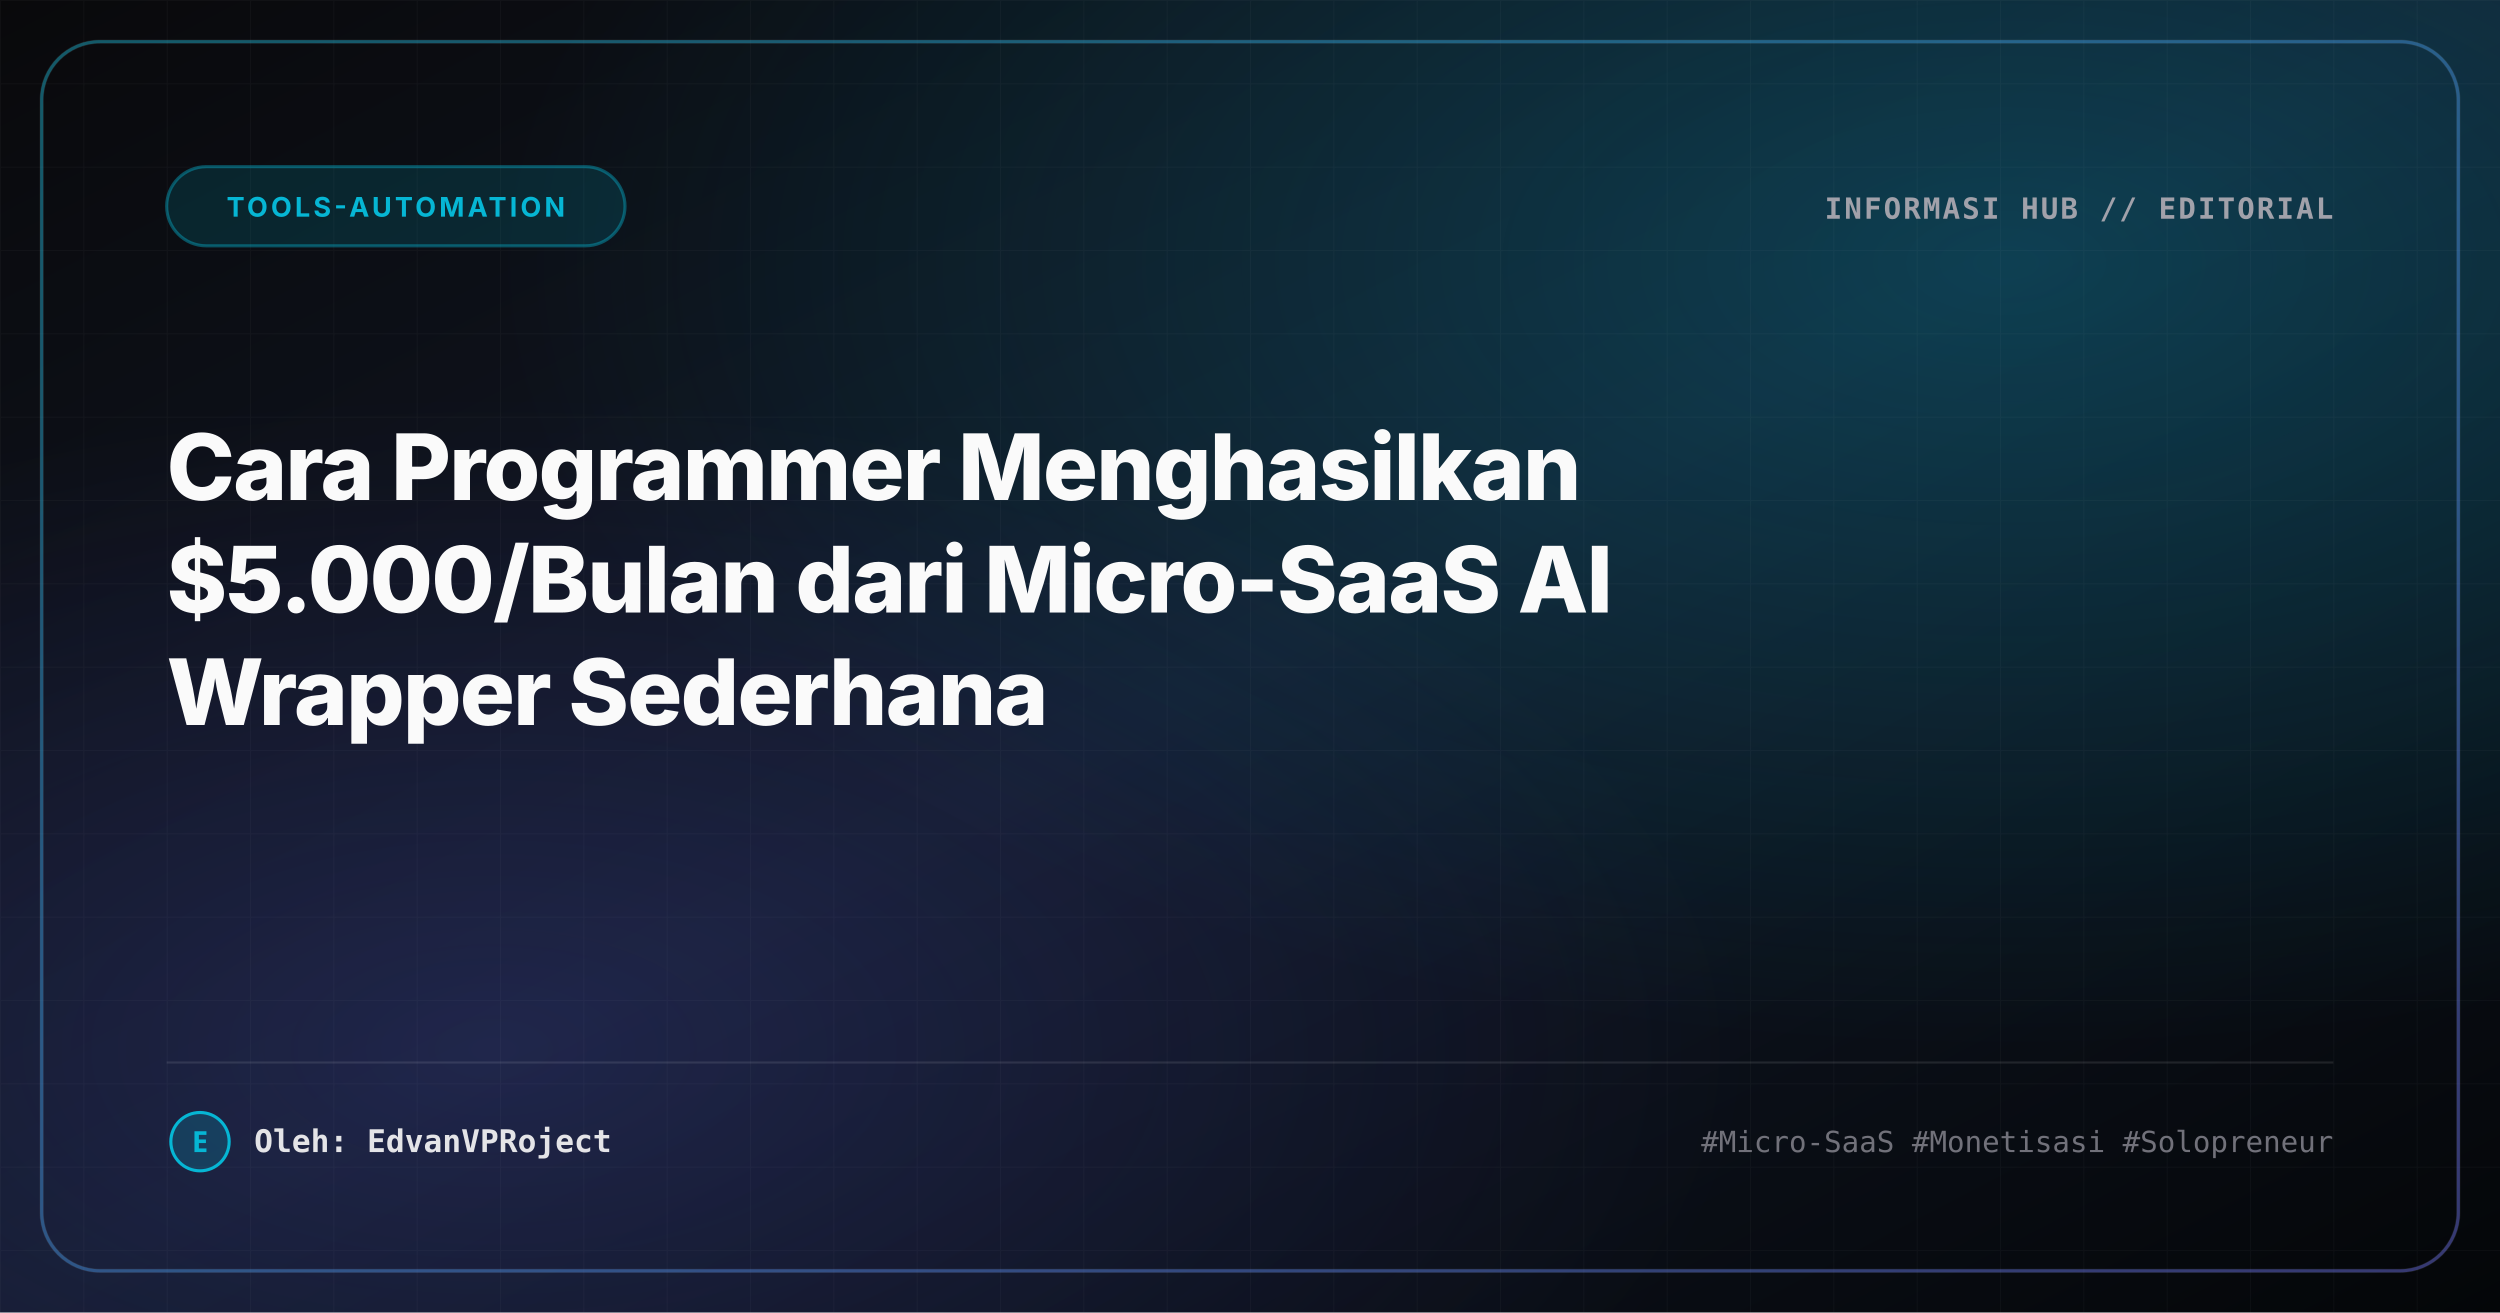
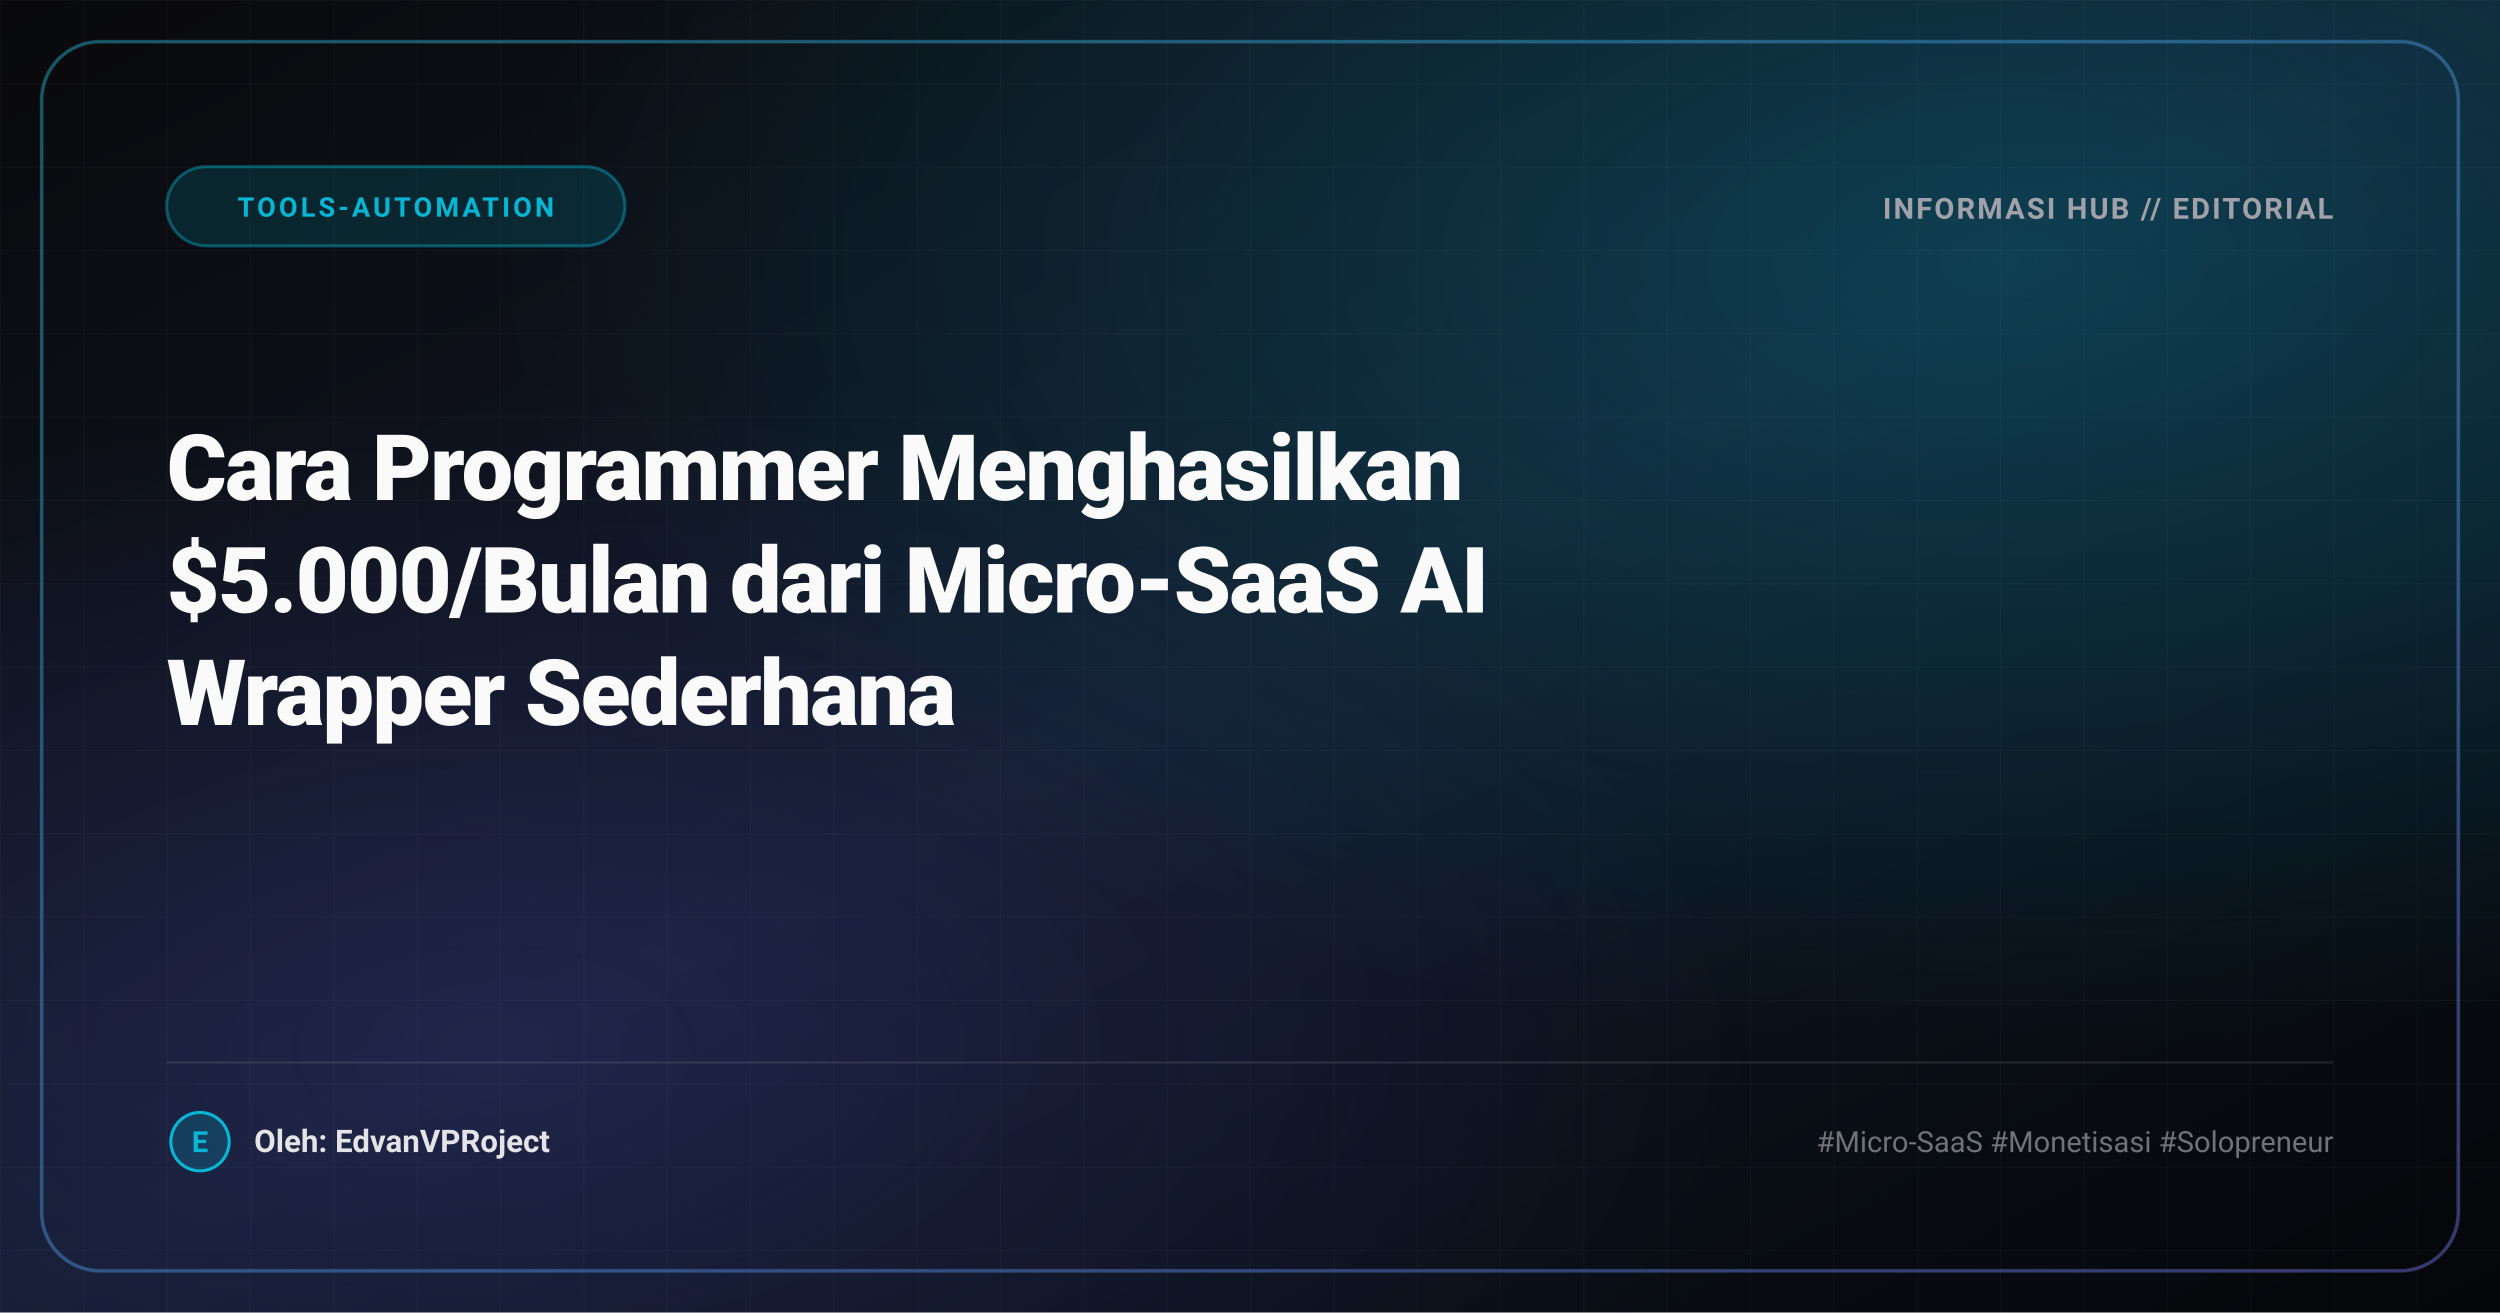
- <svg xmlns="http://www.w3.org/2000/svg" viewBox="0 0 1200 630" width="1200" height="630">
+ <svg xmlns="http://www.w3.org/2000/svg" viewBox="0 0 1200 630" width="1200" height="630" shape-rendering="geometricPrecision" text-rendering="geometricPrecision">
  <defs>
+     <style>
+       text {
+         font-family: -apple-system, BlinkMacSystemFont, "Segoe UI", Roboto, "Helvetica Neue", Arial, sans-serif;
+         text-rendering: geometricPrecision;
+         -webkit-font-smoothing: antialiased;
+       }
+     </style>
    <linearGradient id="bgGrad" x1="0%" y1="0%" x2="100%" y2="100%">
      <stop offset="0%" stop-color="#09090b" />
      <stop offset="50%" stop-color="#111827" />
      <stop offset="100%" stop-color="#040608" />
    </linearGradient>
    <linearGradient id="accGrad" x1="0%" y1="0%" x2="100%" y2="100%">
      <stop offset="0%" stop-color="#06b6d4" />
      <stop offset="100%" stop-color="#6366f1" />
    </linearGradient>
    <radialGradient id="glow" cx="80%" cy="20%" r="60%">
      <stop offset="0%" stop-color="#06b6d4" stop-opacity="0.25" />
      <stop offset="100%" stop-color="#06b6d4" stop-opacity="0" />
    </radialGradient>
    <radialGradient id="glow2" cx="20%" cy="80%" r="50%">
      <stop offset="0%" stop-color="#6366f1" stop-opacity="0.18" />
      <stop offset="100%" stop-color="#6366f1" stop-opacity="0" />
    </radialGradient>
    <pattern id="grid" width="40" height="40" patternUnits="userSpaceOnUse">
      <path d="M 40 0 L 0 0 0 40" fill="none" stroke="rgba(255,255,255,0.03)" stroke-width="1" />
    </pattern>
  </defs>
  <rect width="1200" height="630" fill="url(#bgGrad)" />
  <rect width="1200" height="630" fill="url(#glow)" />
  <rect width="1200" height="630" fill="url(#glow2)" />
  <rect width="1200" height="630" fill="url(#grid)" />
  <rect x="20" y="20" width="1160" height="590" rx="28" fill="none" stroke="rgba(255,255,255,0.08)" stroke-width="2" />
  <rect x="20" y="20" width="1160" height="590" rx="28" fill="none" stroke="url(#accGrad)" stroke-width="1.5" opacity="0.4" />
  <g transform="translate(80, 80)">
    <rect x="0" y="0" width="220" height="38" rx="19" fill="#06b6d4" fill-opacity="0.15" stroke="#06b6d4" stroke-opacity="0.4" stroke-width="1.5" />
    <text x="110" y="24" fill="#06b6d4" font-family="system-ui, -apple-system, sans-serif" font-size="13" font-weight="700" text-anchor="middle" letter-spacing="1.5">
      TOOLS-AUTOMATION
    </text>
    <text x="1040" y="25" fill="#a1a1aa" font-family="monospace, monospace" font-size="14" font-weight="600" text-anchor="end" letter-spacing="1">
      INFORMASI HUB // EDITORIAL
    </text>
  </g>
  <g transform="translate(0, 200)">
    <text x="80" y="40" fill="#fafafa" font-family="system-ui, -apple-system, sans-serif" font-size="44" font-weight="800" letter-spacing="-0.8">
      <tspan x="80" dy="0">Cara Programmer Menghasilkan</tspan>
      <tspan x="80" dy="54">$5.000/Bulan dari Micro-SaaS AI</tspan>
      <tspan x="80" dy="54">Wrapper Sederhana</tspan>
    </text>
  </g>
  <g transform="translate(80, 510)">
    <line x1="0" y1="0" x2="1040" y2="0" stroke="rgba(255,255,255,0.1)" stroke-width="1" />
    <circle cx="16" cy="38" r="14" fill="#06b6d4" fill-opacity="0.2" stroke="#06b6d4" stroke-width="1.5" />
    <text x="16" y="43" fill="#06b6d4" font-family="sans-serif" font-size="14" font-weight="bold" text-anchor="middle">E</text>
    <text x="42" y="43" fill="#e4e4e7" font-family="monospace, monospace" font-size="15" font-weight="600">
      Oleh: EdvanVPRoject
    </text>
    <text x="1040" y="43" fill="#71717a" font-family="monospace, monospace" font-size="14" text-anchor="end">
      #Micro-SaaS   #Monetisasi   #Solopreneur
    </text>
  </g>
</svg>
